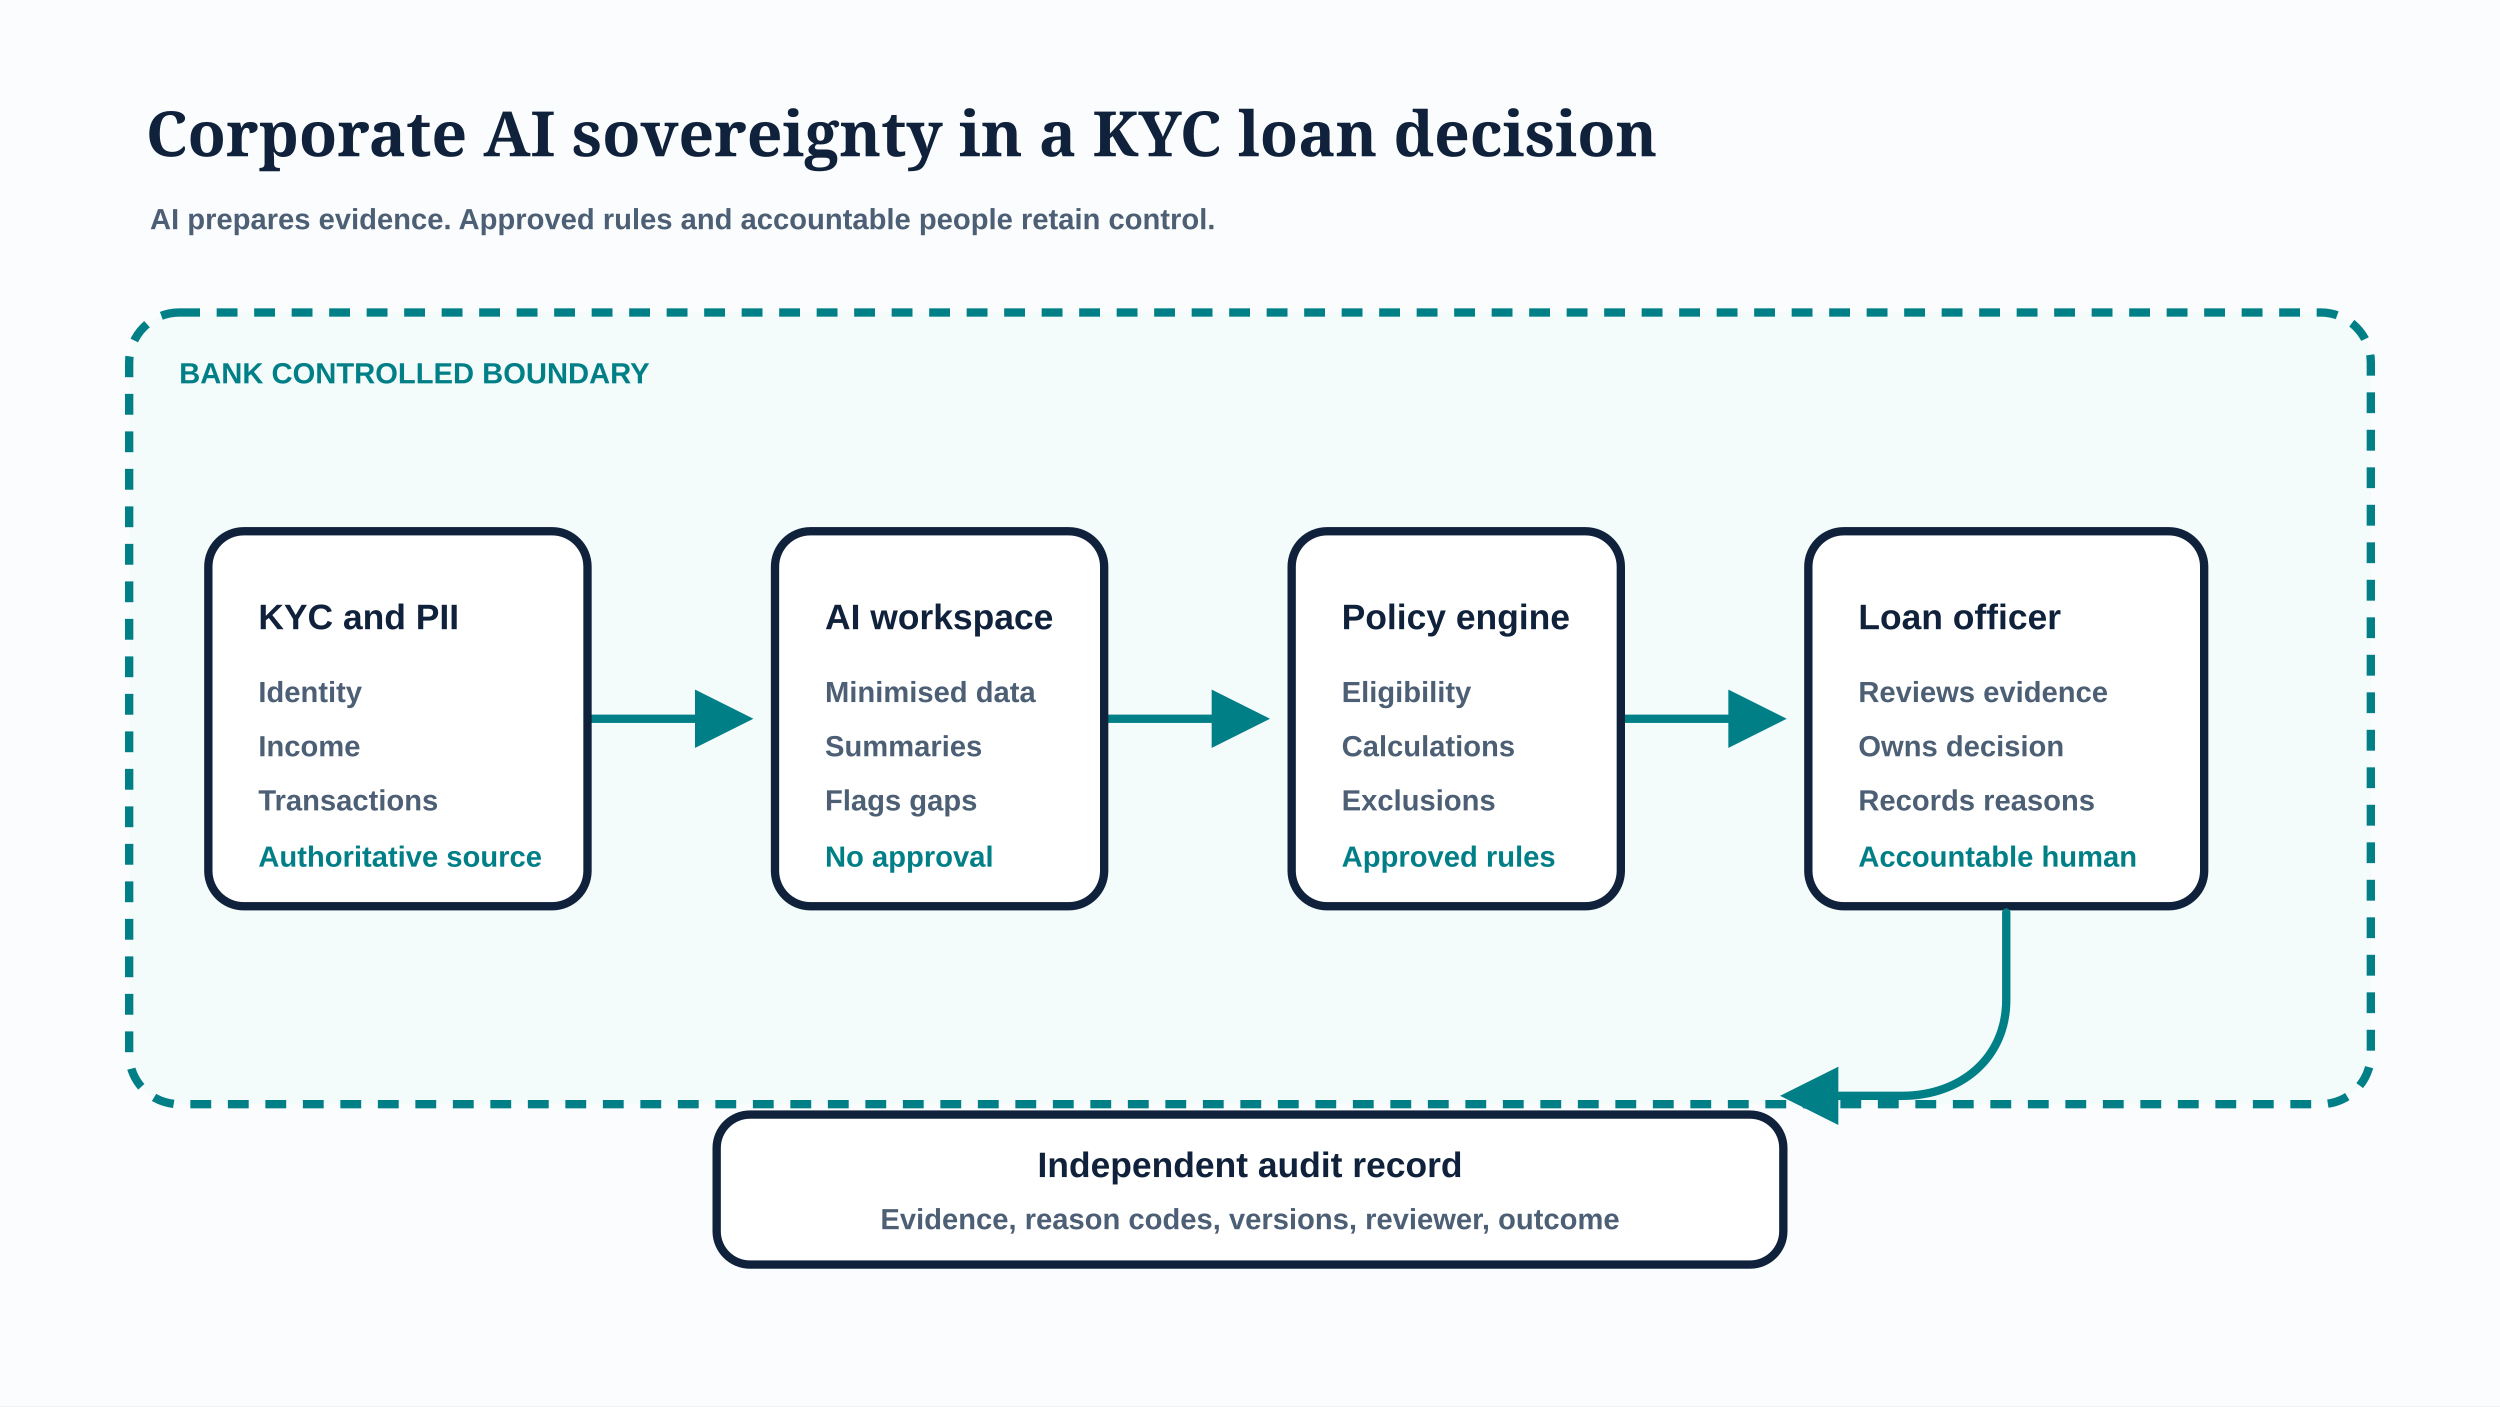
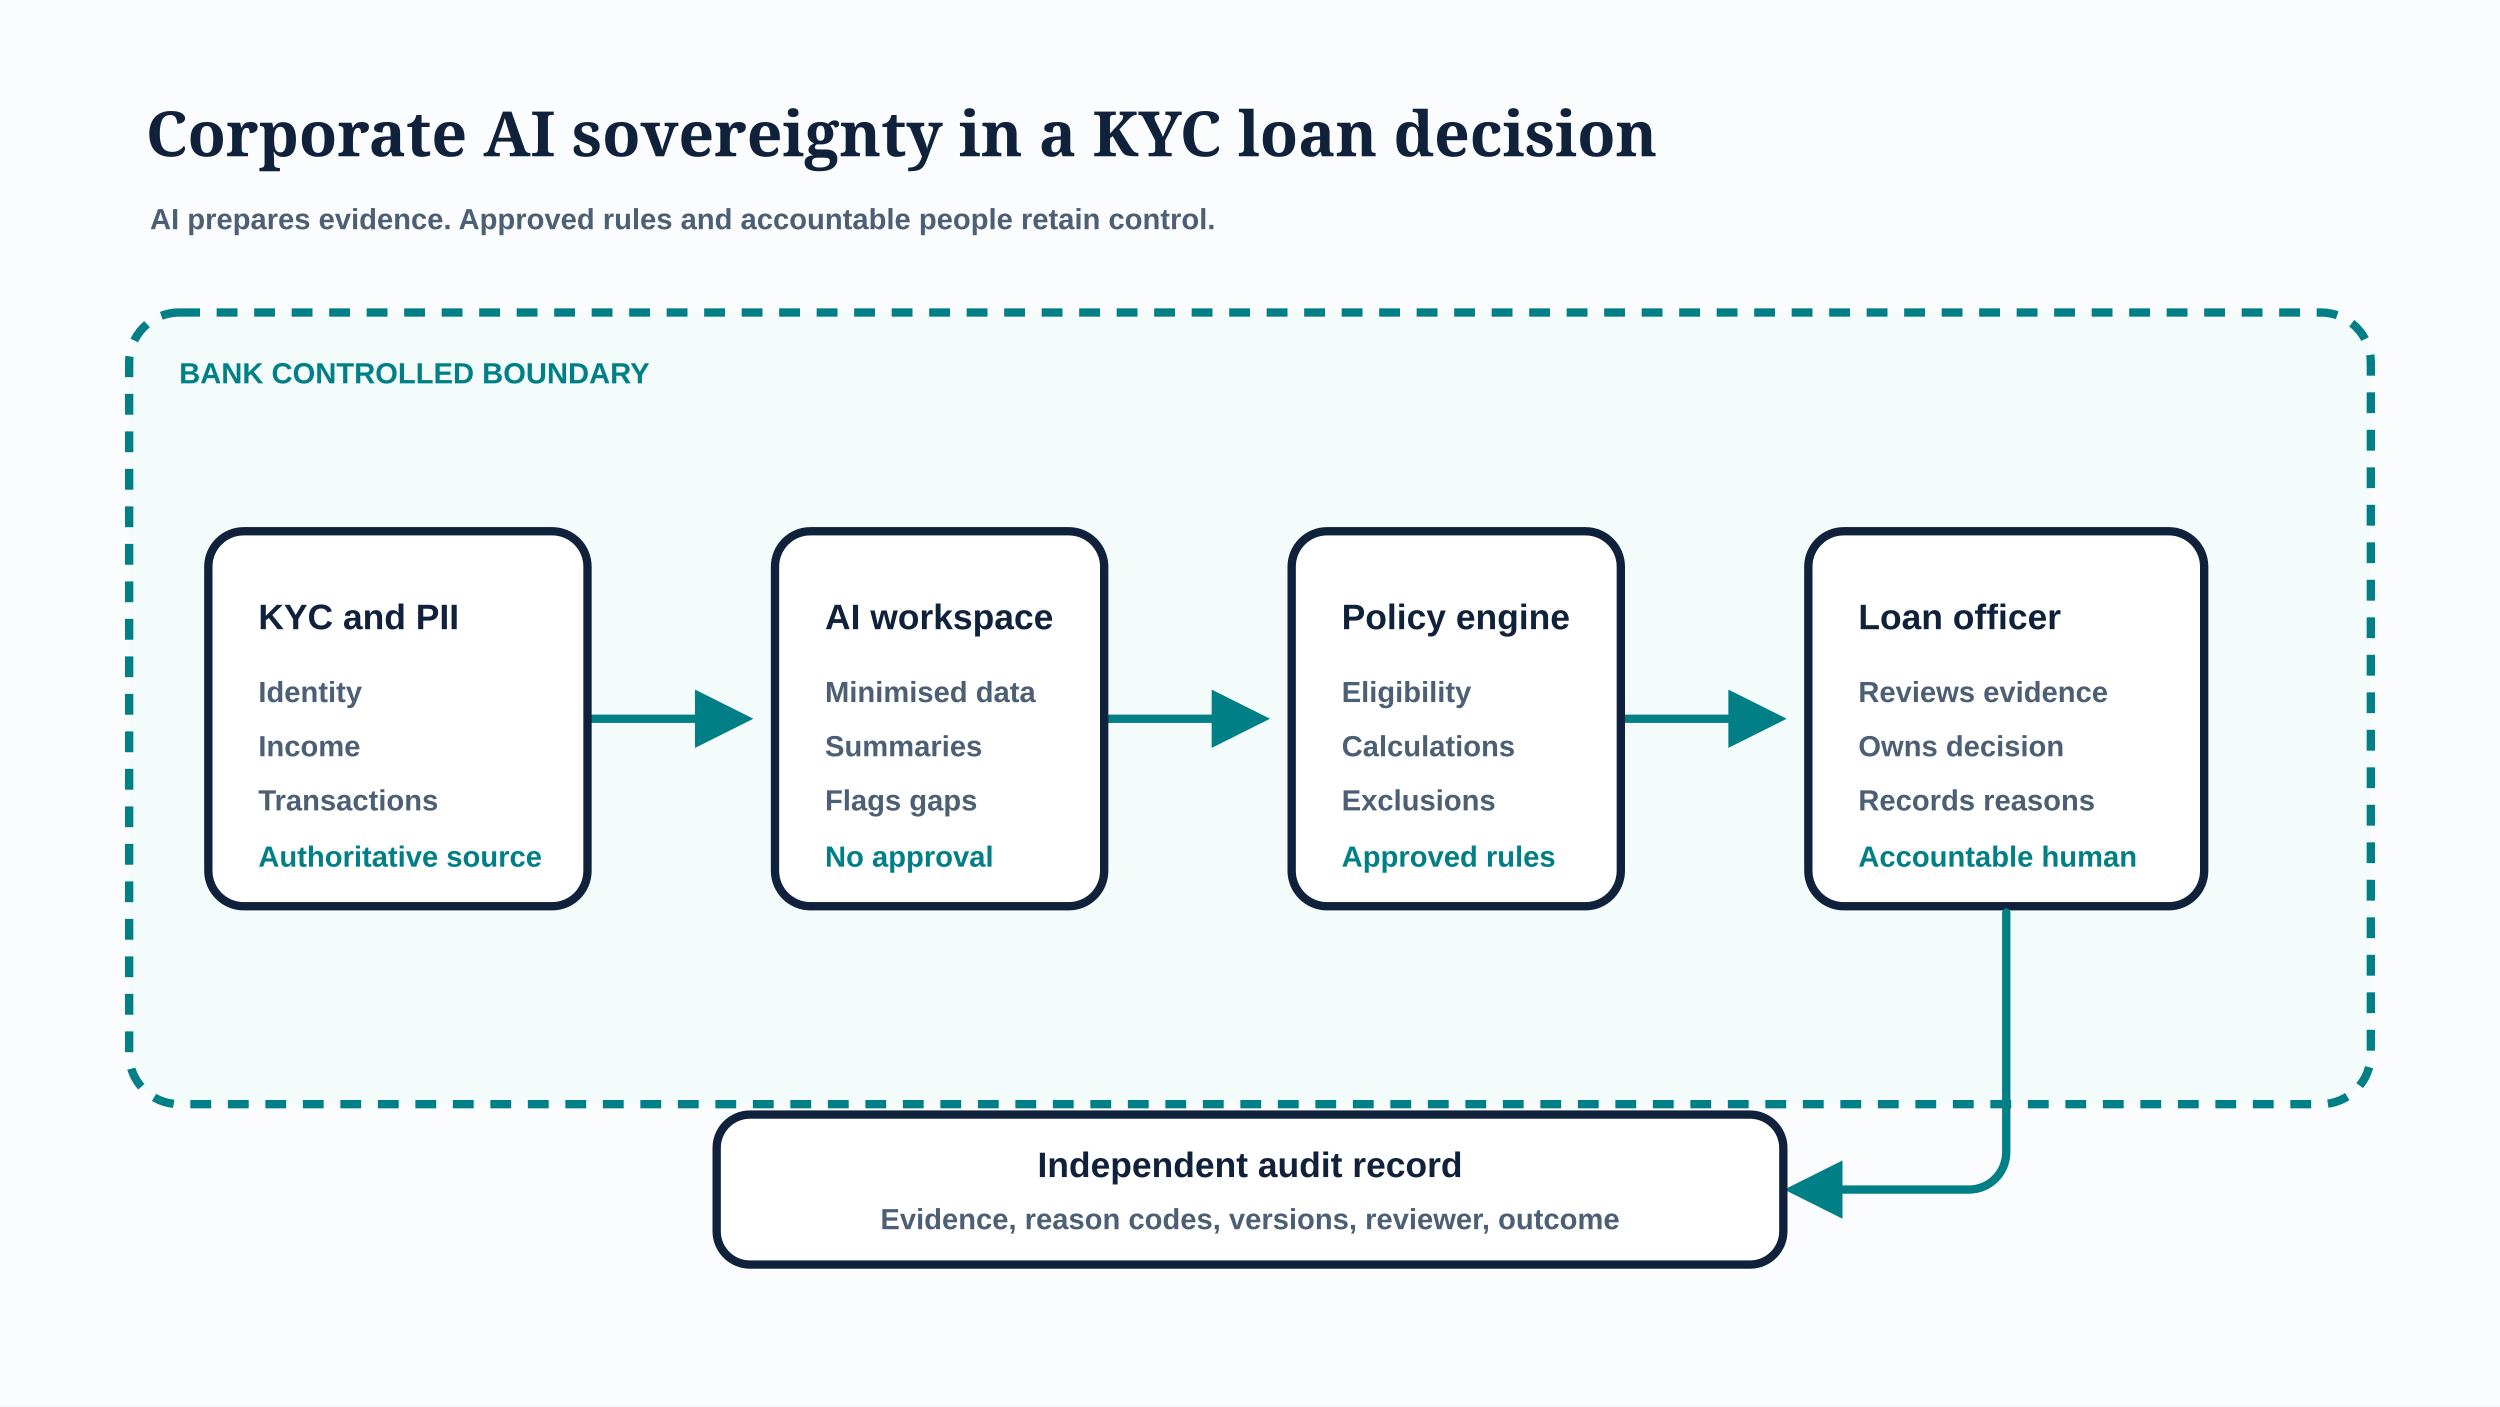
<svg xmlns="http://www.w3.org/2000/svg" width="1200" height="675" viewBox="0 0 1200 675" role="img" aria-labelledby="title desc">
  <defs>
    <style>
      .bg{fill:#fbfcfd}.boundary{fill:#f3fbfb;stroke:#007f86;stroke-width:4;stroke-dasharray:10 8}.card{fill:#fff;stroke:#10223b;stroke-width:4;stroke-linejoin:round}.line{stroke:#007f86;stroke-width:4;stroke-linecap:round;stroke-linejoin:round;fill:none}.title{font:700 30px Georgia,serif;fill:#10223b}.head{font:800 17px Arial,sans-serif;fill:#10223b}.body{font:600 14px Arial,sans-serif;fill:#4c5f74}.tag{font:800 14px Arial,sans-serif;fill:#007f86}
    </style>
    <marker id="arrow" viewBox="0 0 10 10" refX="8" refY="5" markerWidth="7" markerHeight="7" orient="auto">
      <path d="M0 0l10 5-10 5z" fill="#007f86" />
    </marker>
  </defs>
  <rect class="bg" width="1200" height="675" />
  <text x="70" y="75" class="title">Corporate AI sovereignty in a KYC loan decision</text>
  <text x="72" y="110" class="body">AI prepares evidence. Approved rules and accountable people retain control.</text>
  <rect class="boundary" x="62" y="150" width="1076" height="380" rx="24" />
  <text x="86" y="184" class="tag">BANK CONTROLLED BOUNDARY</text>
  <path class="line" marker-end="url(#arrow)" d="M282 345h74" />
  <path class="line" marker-end="url(#arrow)" d="M530 345h74" />
  <path class="line" marker-end="url(#arrow)" d="M778 345h74" />
  <g transform="translate(100 255)">
    <rect class="card" width="182" height="180" rx="17" />
    <text x="24" y="47" class="head">KYC and PII</text>
    <text x="24" y="82" class="body">Identity</text>
    <text x="24" y="108" class="body">Income</text>
    <text x="24" y="134" class="body">Transactions</text>
    <text x="24" y="161" class="tag">Authoritative source</text>
  </g>
  <g transform="translate(372 255)">
    <rect class="card" width="158" height="180" rx="17" />
    <text x="24" y="47" class="head">AI workspace</text>
    <text x="24" y="82" class="body">Minimised data</text>
    <text x="24" y="108" class="body">Summaries</text>
    <text x="24" y="134" class="body">Flags gaps</text>
    <text x="24" y="161" class="tag">No approval</text>
  </g>
  <g transform="translate(620 255)">
    <rect class="card" width="158" height="180" rx="17" />
    <text x="24" y="47" class="head">Policy engine</text>
    <text x="24" y="82" class="body">Eligibility</text>
    <text x="24" y="108" class="body">Calculations</text>
    <text x="24" y="134" class="body">Exclusions</text>
    <text x="24" y="161" class="tag">Approved rules</text>
  </g>
  <g transform="translate(868 255)">
    <rect class="card" width="190" height="180" rx="17" />
    <text x="24" y="47" class="head">Loan officer</text>
    <text x="24" y="82" class="body">Reviews evidence</text>
    <text x="24" y="108" class="body">Owns decision</text>
    <text x="24" y="134" class="body">Records reasons</text>
    <text x="24" y="161" class="tag">Accountable human</text>
  </g>
-   <path class="line" marker-end="url(#arrow)" d="M963 438v42c0 28-22 46-50 46H860" />
+   <path class="line" marker-end="url(#arrow)" d="M963 438V553c0 10-8 18-18 18H862" />
  <rect class="card" x="344" y="535" width="512" height="72" rx="16" />
  <text x="600" y="565" text-anchor="middle" class="head">Independent audit record</text>
  <text x="600" y="590" text-anchor="middle" class="body">Evidence, reason codes, versions, reviewer, outcome</text>
</svg>
